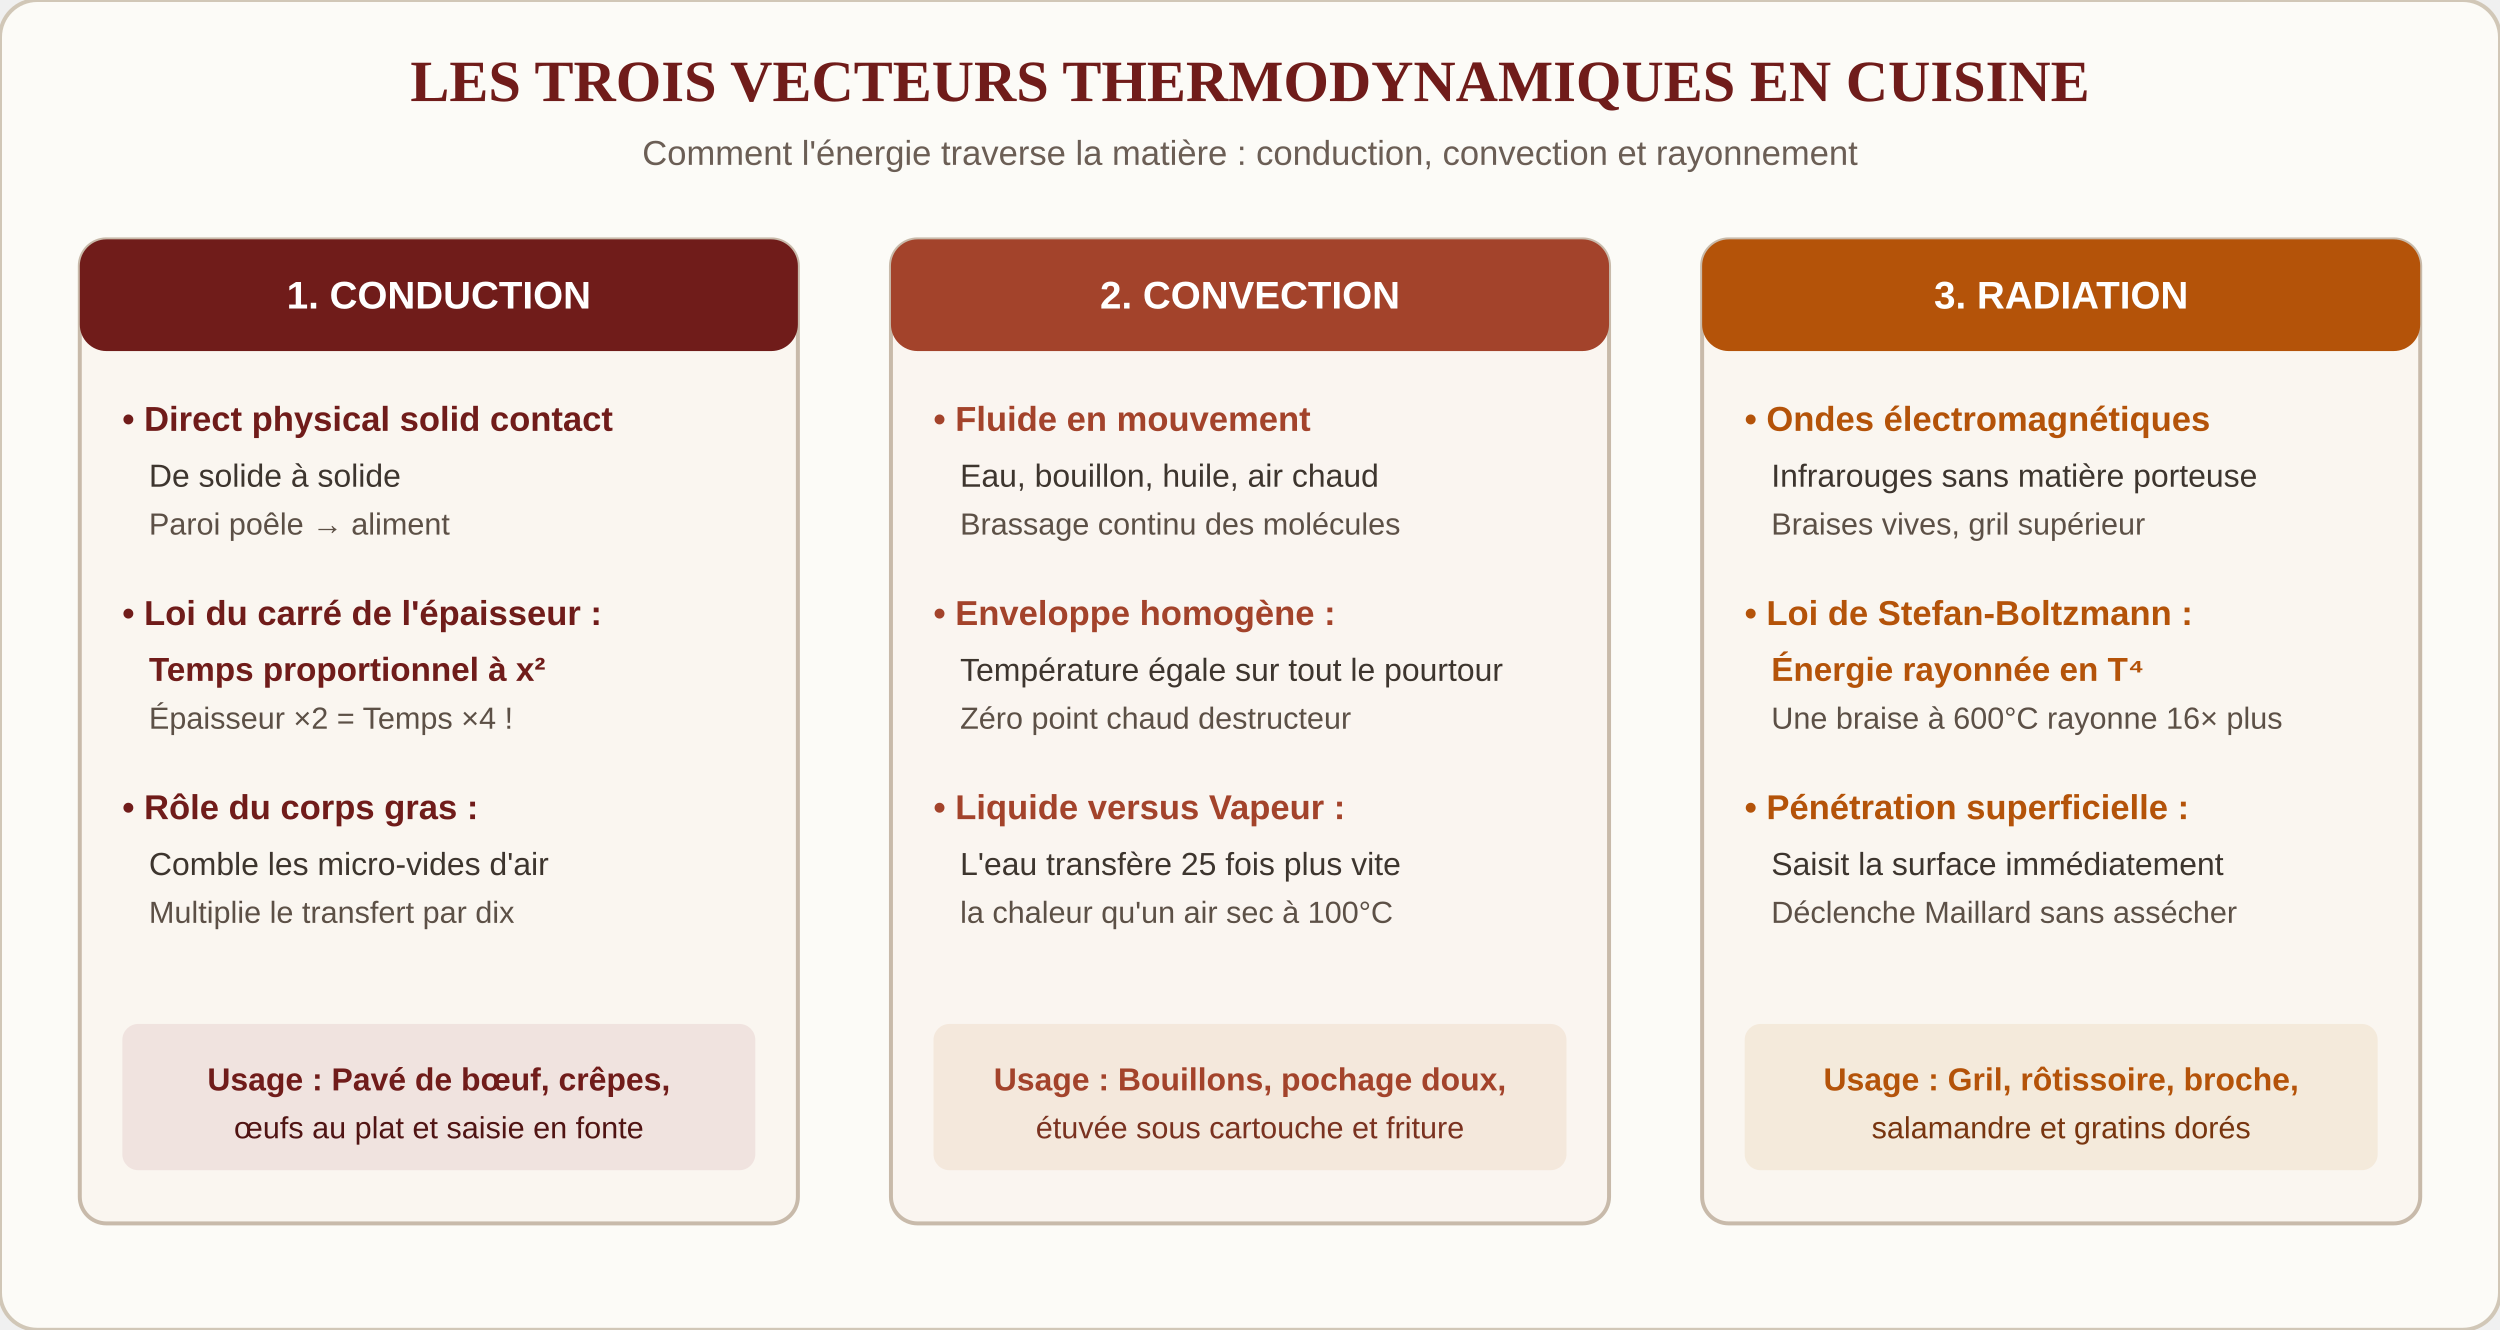
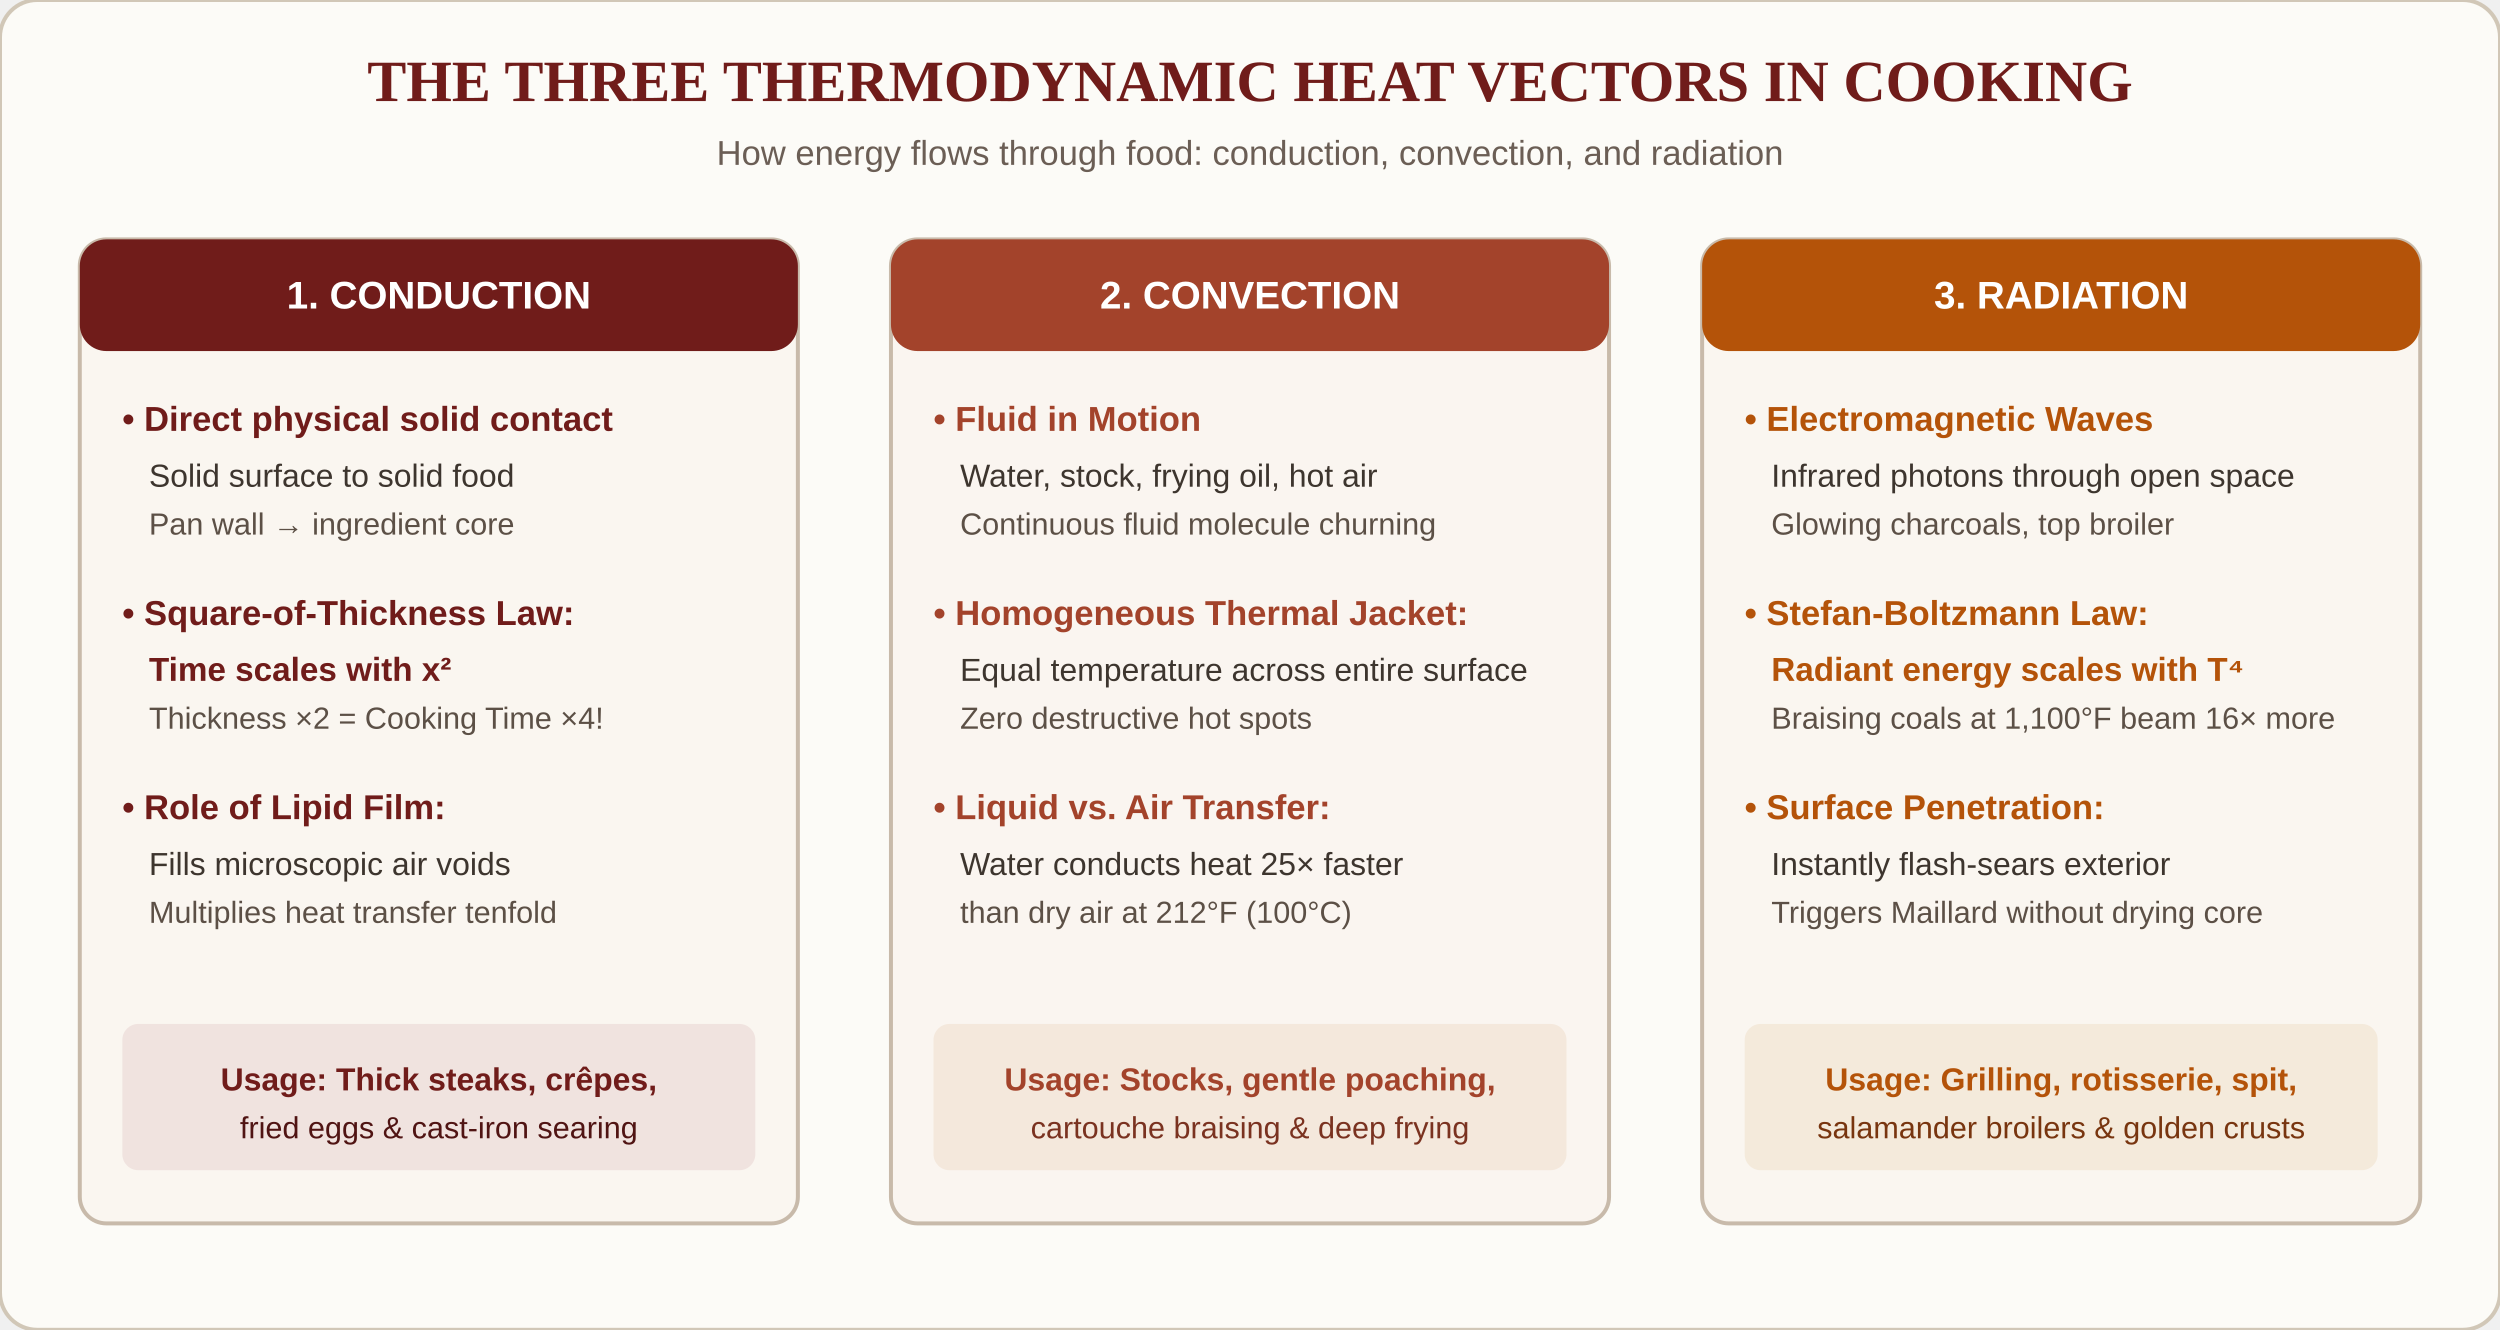
<svg xmlns="http://www.w3.org/2000/svg" viewBox="0 0 940 500" width="100%" height="100%">
  <rect width="940" height="500" rx="14" fill="#FCFBF7" stroke="#D1C7B7" stroke-width="1.5" />
-   <text x="470" y="38" font-family="Liberation Serif, Georgia, serif" font-size="22" font-weight="bold" fill="#701C1A" text-anchor="middle">LES TROIS VECTEURS THERMODYNAMIQUES EN CUISINE</text>
-   <text x="470" y="62" font-family="Liberation Sans, Arial, sans-serif" font-size="13" fill="#6B5E55" text-anchor="middle">Comment l'énergie traverse la matière : conduction, convection et rayonnement</text>
+   <text x="470" y="38" font-family="Liberation Serif, Georgia, serif" font-size="22" font-weight="bold" fill="#701C1A" text-anchor="middle">THE THREE THERMODYNAMIC HEAT VECTORS IN COOKING</text>
+   <text x="470" y="62" font-family="Liberation Sans, Arial, sans-serif" font-size="13" fill="#6B5E55" text-anchor="middle">How energy flows through food: conduction, convection, and radiation</text>
  <g transform="translate(30, 90)">
    <rect width="270" height="370" rx="10" fill="#FAF6F0" stroke="#C8BAAA" stroke-width="1.5" />
    <rect width="270" height="42" rx="10" fill="#701C1A" />
    <text x="135" y="26" font-family="Liberation Sans, Arial, sans-serif" font-size="14.5" font-weight="bold" fill="#FFFFFF" text-anchor="middle">1. CONDUCTION</text>
    <text x="16" y="72" font-family="Liberation Sans, Arial, sans-serif" font-size="13" font-weight="bold" fill="#701C1A">• Direct physical solid contact</text>
-     <text x="26" y="93" font-family="Liberation Sans, Arial, sans-serif" font-size="12" fill="#3D352E">De solide à solide</text>
-     <text x="26" y="111" font-family="Liberation Sans, Arial, sans-serif" font-size="11.5" fill="#5C5046">Paroi poêle → aliment</text>
-     <text x="16" y="145" font-family="Liberation Sans, Arial, sans-serif" font-size="13" font-weight="bold" fill="#701C1A">• Loi du carré de l'épaisseur :</text>
-     <text x="26" y="166" font-family="Liberation Sans, Arial, sans-serif" font-size="12.5" font-weight="bold" fill="#701C1A">Temps proportionnel à x²</text>
-     <text x="26" y="184" font-family="Liberation Sans, Arial, sans-serif" font-size="11.5" fill="#5C5046">Épaisseur ×2 = Temps ×4 !</text>
-     <text x="16" y="218" font-family="Liberation Sans, Arial, sans-serif" font-size="13" font-weight="bold" fill="#701C1A">• Rôle du corps gras :</text>
-     <text x="26" y="239" font-family="Liberation Sans, Arial, sans-serif" font-size="12" fill="#3D352E">Comble les micro-vides d'air</text>
-     <text x="26" y="257" font-family="Liberation Sans, Arial, sans-serif" font-size="11.5" fill="#5C5046">Multiplie le transfert par dix</text>
+     <text x="26" y="93" font-family="Liberation Sans, Arial, sans-serif" font-size="12" fill="#3D352E">Solid surface to solid food</text>
+     <text x="26" y="111" font-family="Liberation Sans, Arial, sans-serif" font-size="11.5" fill="#5C5046">Pan wall → ingredient core</text>
+     <text x="16" y="145" font-family="Liberation Sans, Arial, sans-serif" font-size="13" font-weight="bold" fill="#701C1A">• Square-of-Thickness Law:</text>
+     <text x="26" y="166" font-family="Liberation Sans, Arial, sans-serif" font-size="12.5" font-weight="bold" fill="#701C1A">Time scales with x²</text>
+     <text x="26" y="184" font-family="Liberation Sans, Arial, sans-serif" font-size="11.5" fill="#5C5046">Thickness ×2 = Cooking Time ×4!</text>
+     <text x="16" y="218" font-family="Liberation Sans, Arial, sans-serif" font-size="13" font-weight="bold" fill="#701C1A">• Role of Lipid Film:</text>
+     <text x="26" y="239" font-family="Liberation Sans, Arial, sans-serif" font-size="12" fill="#3D352E">Fills microscopic air voids</text>
+     <text x="26" y="257" font-family="Liberation Sans, Arial, sans-serif" font-size="11.5" fill="#5C5046">Multiplies heat transfer tenfold</text>
    <rect x="16" y="295" width="238" height="55" rx="6" fill="#F0E3DF" />
-     <text x="135" y="320" font-family="Liberation Sans, Arial, sans-serif" font-size="12" font-weight="bold" fill="#701C1A" text-anchor="middle">Usage : Pavé de bœuf, crêpes,</text>
-     <text x="135" y="338" font-family="Liberation Sans, Arial, sans-serif" font-size="11.5" fill="#501413" text-anchor="middle">œufs au plat et saisie en fonte</text>
+     <text x="135" y="320" font-family="Liberation Sans, Arial, sans-serif" font-size="12" font-weight="bold" fill="#701C1A" text-anchor="middle">Usage: Thick steaks, crêpes,</text>
+     <text x="135" y="338" font-family="Liberation Sans, Arial, sans-serif" font-size="11.5" fill="#501413" text-anchor="middle">fried eggs &amp; cast-iron searing</text>
  </g>
  <g transform="translate(335, 90)">
    <rect width="270" height="370" rx="10" fill="#FAF5F0" stroke="#C8BAAA" stroke-width="1.5" />
    <rect width="270" height="42" rx="10" fill="#A3432B" />
    <text x="135" y="26" font-family="Liberation Sans, Arial, sans-serif" font-size="14.5" font-weight="bold" fill="#FFFFFF" text-anchor="middle">2. CONVECTION</text>
-     <text x="16" y="72" font-family="Liberation Sans, Arial, sans-serif" font-size="13" font-weight="bold" fill="#A3432B">• Fluide en mouvement</text>
-     <text x="26" y="93" font-family="Liberation Sans, Arial, sans-serif" font-size="12" fill="#3D352E">Eau, bouillon, huile, air chaud</text>
-     <text x="26" y="111" font-family="Liberation Sans, Arial, sans-serif" font-size="11.5" fill="#5C5046">Brassage continu des molécules</text>
-     <text x="16" y="145" font-family="Liberation Sans, Arial, sans-serif" font-size="13" font-weight="bold" fill="#A3432B">• Enveloppe homogène :</text>
-     <text x="26" y="166" font-family="Liberation Sans, Arial, sans-serif" font-size="12" fill="#3D352E">Température égale sur tout le pourtour</text>
-     <text x="26" y="184" font-family="Liberation Sans, Arial, sans-serif" font-size="11.5" fill="#5C5046">Zéro point chaud destructeur</text>
-     <text x="16" y="218" font-family="Liberation Sans, Arial, sans-serif" font-size="13" font-weight="bold" fill="#A3432B">• Liquide versus Vapeur :</text>
-     <text x="26" y="239" font-family="Liberation Sans, Arial, sans-serif" font-size="12" fill="#3D352E">L'eau transfère 25 fois plus vite</text>
-     <text x="26" y="257" font-family="Liberation Sans, Arial, sans-serif" font-size="11.5" fill="#5C5046">la chaleur qu'un air sec à 100°C</text>
+     <text x="16" y="72" font-family="Liberation Sans, Arial, sans-serif" font-size="13" font-weight="bold" fill="#A3432B">• Fluid in Motion</text>
+     <text x="26" y="93" font-family="Liberation Sans, Arial, sans-serif" font-size="12" fill="#3D352E">Water, stock, frying oil, hot air</text>
+     <text x="26" y="111" font-family="Liberation Sans, Arial, sans-serif" font-size="11.5" fill="#5C5046">Continuous fluid molecule churning</text>
+     <text x="16" y="145" font-family="Liberation Sans, Arial, sans-serif" font-size="13" font-weight="bold" fill="#A3432B">• Homogeneous Thermal Jacket:</text>
+     <text x="26" y="166" font-family="Liberation Sans, Arial, sans-serif" font-size="12" fill="#3D352E">Equal temperature across entire surface</text>
+     <text x="26" y="184" font-family="Liberation Sans, Arial, sans-serif" font-size="11.5" fill="#5C5046">Zero destructive hot spots</text>
+     <text x="16" y="218" font-family="Liberation Sans, Arial, sans-serif" font-size="13" font-weight="bold" fill="#A3432B">• Liquid vs. Air Transfer:</text>
+     <text x="26" y="239" font-family="Liberation Sans, Arial, sans-serif" font-size="12" fill="#3D352E">Water conducts heat 25× faster</text>
+     <text x="26" y="257" font-family="Liberation Sans, Arial, sans-serif" font-size="11.5" fill="#5C5046">than dry air at 212°F (100°C)</text>
    <rect x="16" y="295" width="238" height="55" rx="6" fill="#F4E8DC" />
-     <text x="135" y="320" font-family="Liberation Sans, Arial, sans-serif" font-size="12" font-weight="bold" fill="#A3432B" text-anchor="middle">Usage : Bouillons, pochage doux,</text>
-     <text x="135" y="338" font-family="Liberation Sans, Arial, sans-serif" font-size="11.5" fill="#7A3220" text-anchor="middle">étuvée sous cartouche et friture</text>
+     <text x="135" y="320" font-family="Liberation Sans, Arial, sans-serif" font-size="12" font-weight="bold" fill="#A3432B" text-anchor="middle">Usage: Stocks, gentle poaching,</text>
+     <text x="135" y="338" font-family="Liberation Sans, Arial, sans-serif" font-size="11.5" fill="#7A3220" text-anchor="middle">cartouche braising &amp; deep frying</text>
  </g>
  <g transform="translate(640, 90)">
    <rect width="270" height="370" rx="10" fill="#FAF6F0" stroke="#C8BAAA" stroke-width="1.5" />
    <rect width="270" height="42" rx="10" fill="#B45309" />
    <text x="135" y="26" font-family="Liberation Sans, Arial, sans-serif" font-size="14.5" font-weight="bold" fill="#FFFFFF" text-anchor="middle">3. RADIATION</text>
-     <text x="16" y="72" font-family="Liberation Sans, Arial, sans-serif" font-size="13" font-weight="bold" fill="#B45309">• Ondes électromagnétiques</text>
-     <text x="26" y="93" font-family="Liberation Sans, Arial, sans-serif" font-size="12" fill="#3D352E">Infrarouges sans matière porteuse</text>
-     <text x="26" y="111" font-family="Liberation Sans, Arial, sans-serif" font-size="11.5" fill="#5C5046">Braises vives, gril supérieur</text>
-     <text x="16" y="145" font-family="Liberation Sans, Arial, sans-serif" font-size="13" font-weight="bold" fill="#B45309">• Loi de Stefan-Boltzmann :</text>
-     <text x="26" y="166" font-family="Liberation Sans, Arial, sans-serif" font-size="12.5" font-weight="bold" fill="#B45309">Énergie rayonnée en T⁴</text>
-     <text x="26" y="184" font-family="Liberation Sans, Arial, sans-serif" font-size="11.5" fill="#5C5046">Une braise à 600°C rayonne 16× plus</text>
-     <text x="16" y="218" font-family="Liberation Sans, Arial, sans-serif" font-size="13" font-weight="bold" fill="#B45309">• Pénétration superficielle :</text>
-     <text x="26" y="239" font-family="Liberation Sans, Arial, sans-serif" font-size="12" fill="#3D352E">Saisit la surface immédiatement</text>
-     <text x="26" y="257" font-family="Liberation Sans, Arial, sans-serif" font-size="11.5" fill="#5C5046">Déclenche Maillard sans assécher</text>
+     <text x="16" y="72" font-family="Liberation Sans, Arial, sans-serif" font-size="13" font-weight="bold" fill="#B45309">• Electromagnetic Waves</text>
+     <text x="26" y="93" font-family="Liberation Sans, Arial, sans-serif" font-size="12" fill="#3D352E">Infrared photons through open space</text>
+     <text x="26" y="111" font-family="Liberation Sans, Arial, sans-serif" font-size="11.5" fill="#5C5046">Glowing charcoals, top broiler</text>
+     <text x="16" y="145" font-family="Liberation Sans, Arial, sans-serif" font-size="13" font-weight="bold" fill="#B45309">• Stefan-Boltzmann Law:</text>
+     <text x="26" y="166" font-family="Liberation Sans, Arial, sans-serif" font-size="12.5" font-weight="bold" fill="#B45309">Radiant energy scales with T⁴</text>
+     <text x="26" y="184" font-family="Liberation Sans, Arial, sans-serif" font-size="11.5" fill="#5C5046">Braising coals at 1,100°F beam 16× more</text>
+     <text x="16" y="218" font-family="Liberation Sans, Arial, sans-serif" font-size="13" font-weight="bold" fill="#B45309">• Surface Penetration:</text>
+     <text x="26" y="239" font-family="Liberation Sans, Arial, sans-serif" font-size="12" fill="#3D352E">Instantly flash-sears exterior</text>
+     <text x="26" y="257" font-family="Liberation Sans, Arial, sans-serif" font-size="11.5" fill="#5C5046">Triggers Maillard without drying core</text>
    <rect x="16" y="295" width="238" height="55" rx="6" fill="#F4EADB" />
-     <text x="135" y="320" font-family="Liberation Sans, Arial, sans-serif" font-size="12" font-weight="bold" fill="#B45309" text-anchor="middle">Usage : Gril, rôtissoire, broche,</text>
-     <text x="135" y="338" font-family="Liberation Sans, Arial, sans-serif" font-size="11.5" fill="#78350F" text-anchor="middle">salamandre et gratins dorés</text>
+     <text x="135" y="320" font-family="Liberation Sans, Arial, sans-serif" font-size="12" font-weight="bold" fill="#B45309" text-anchor="middle">Usage: Grilling, rotisserie, spit,</text>
+     <text x="135" y="338" font-family="Liberation Sans, Arial, sans-serif" font-size="11.5" fill="#78350F" text-anchor="middle">salamander broilers &amp; golden crusts</text>
  </g>
</svg>
